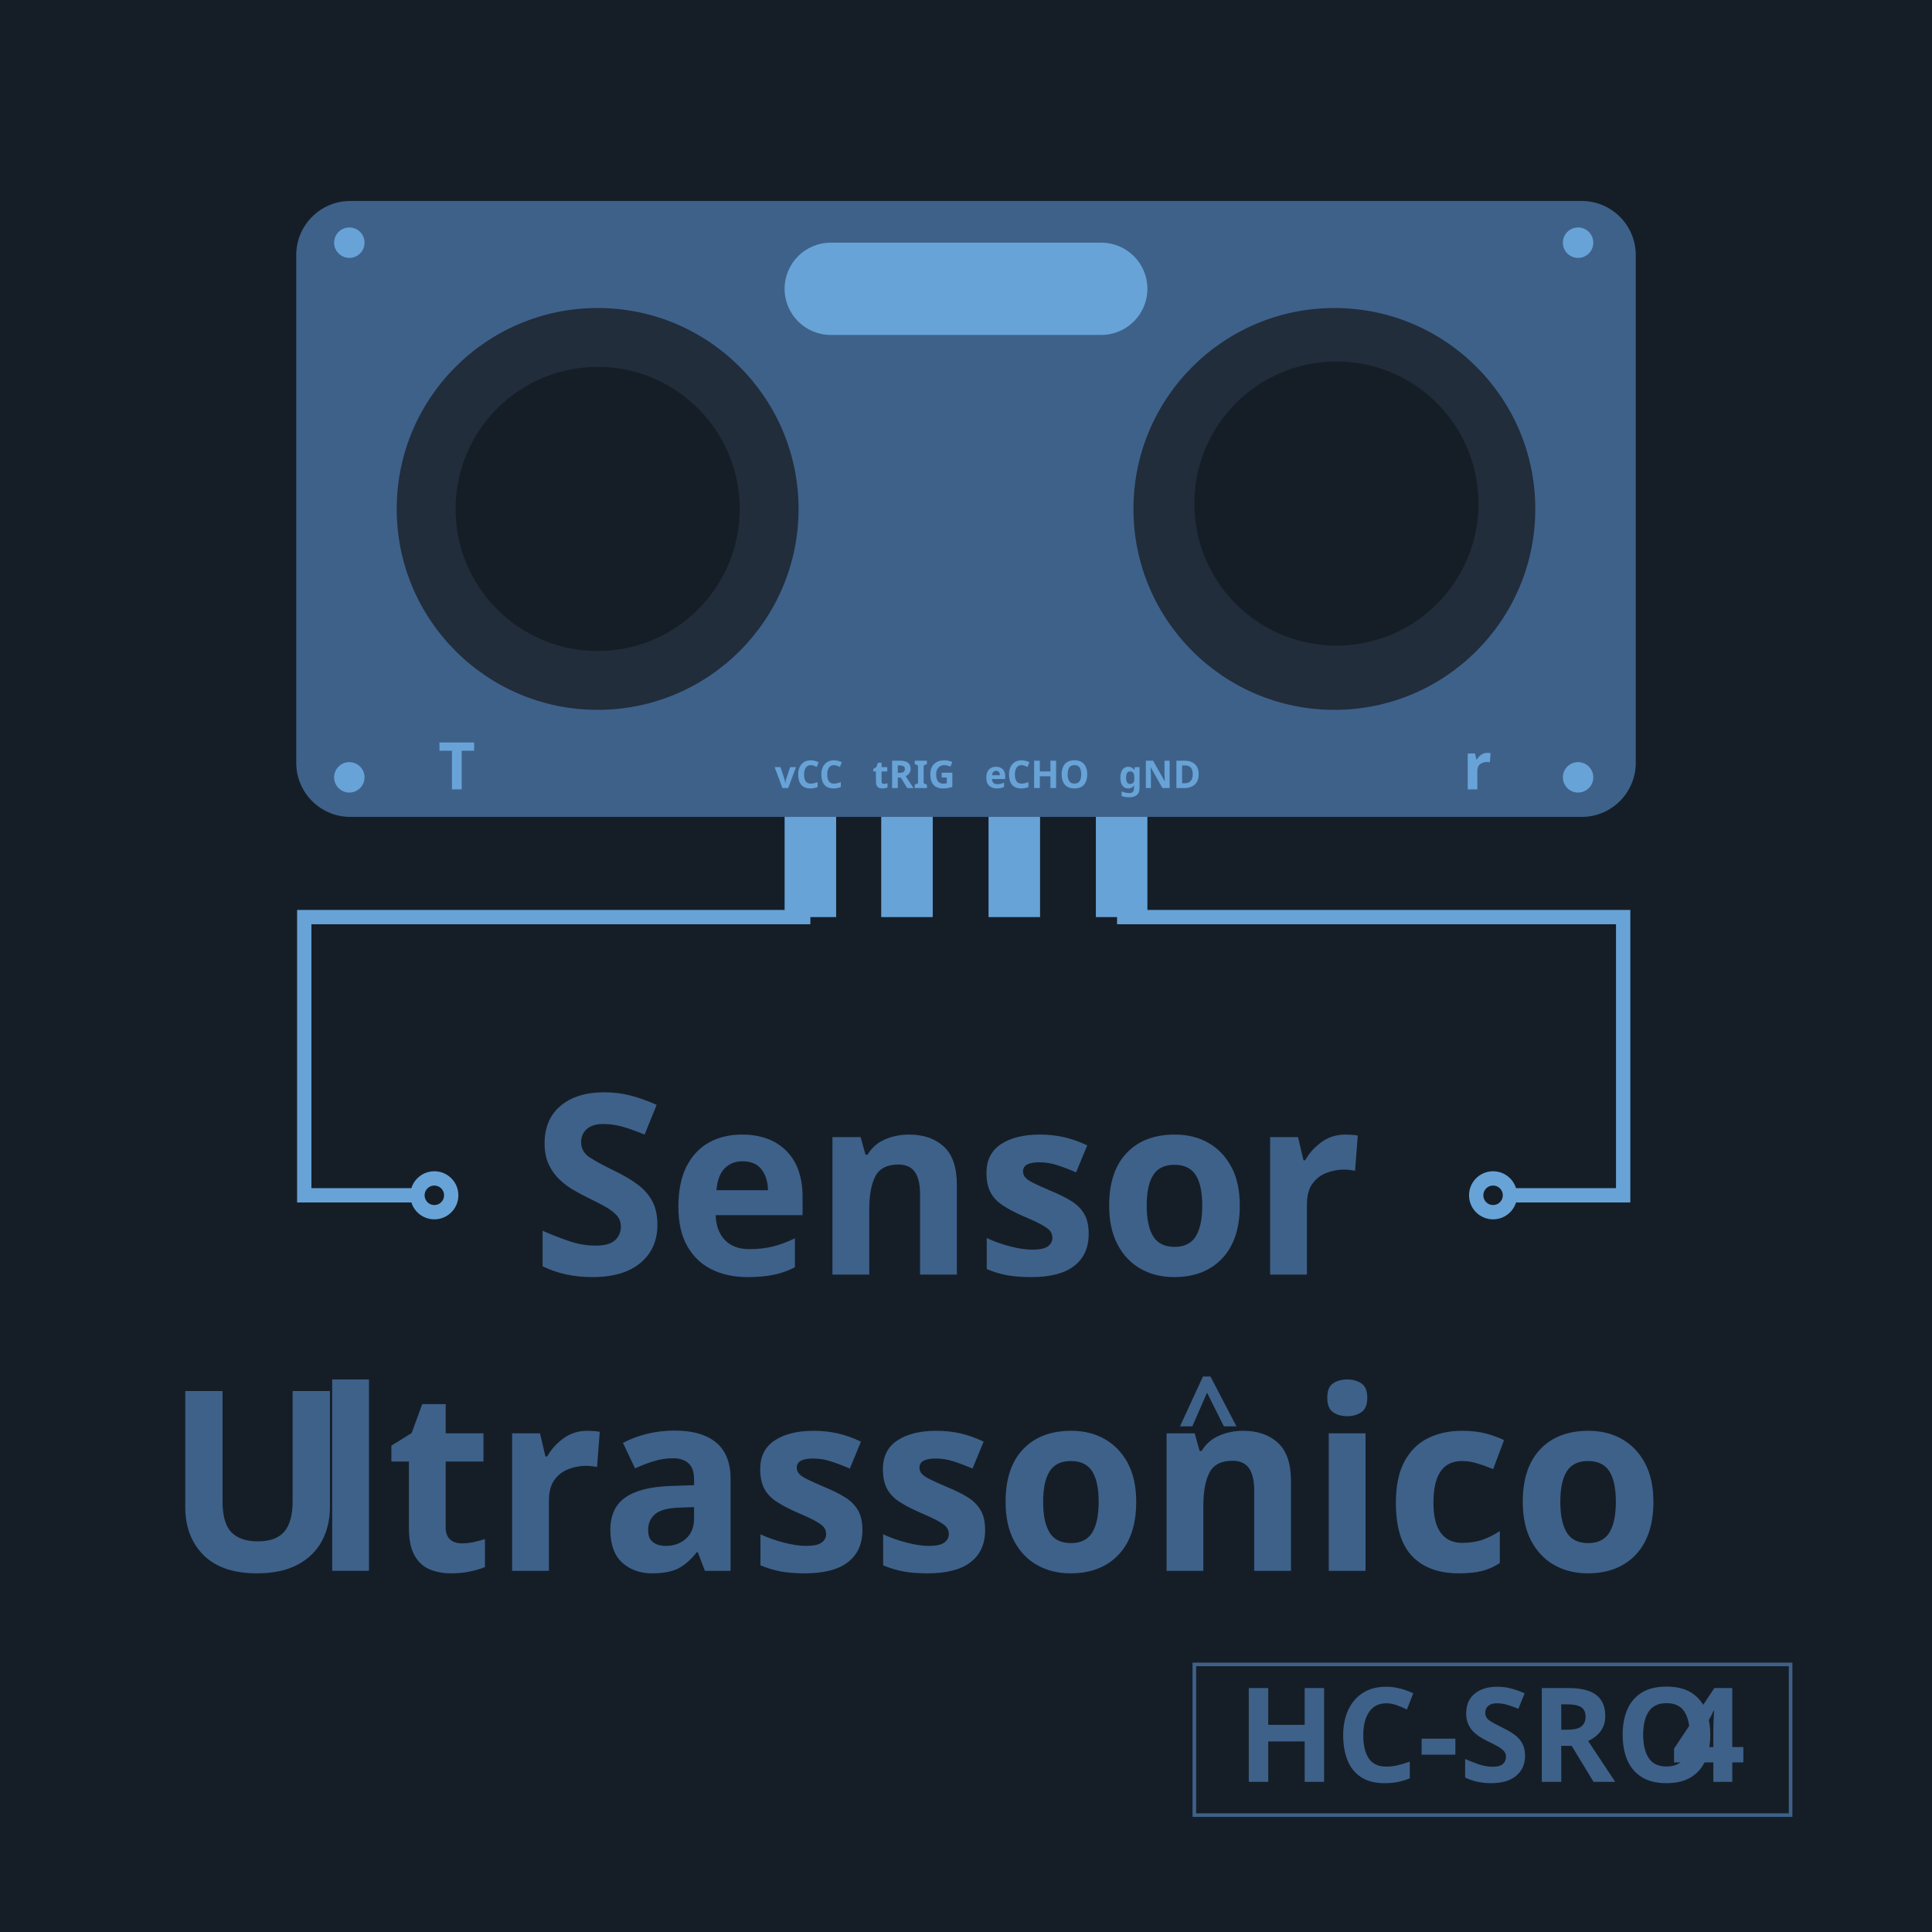
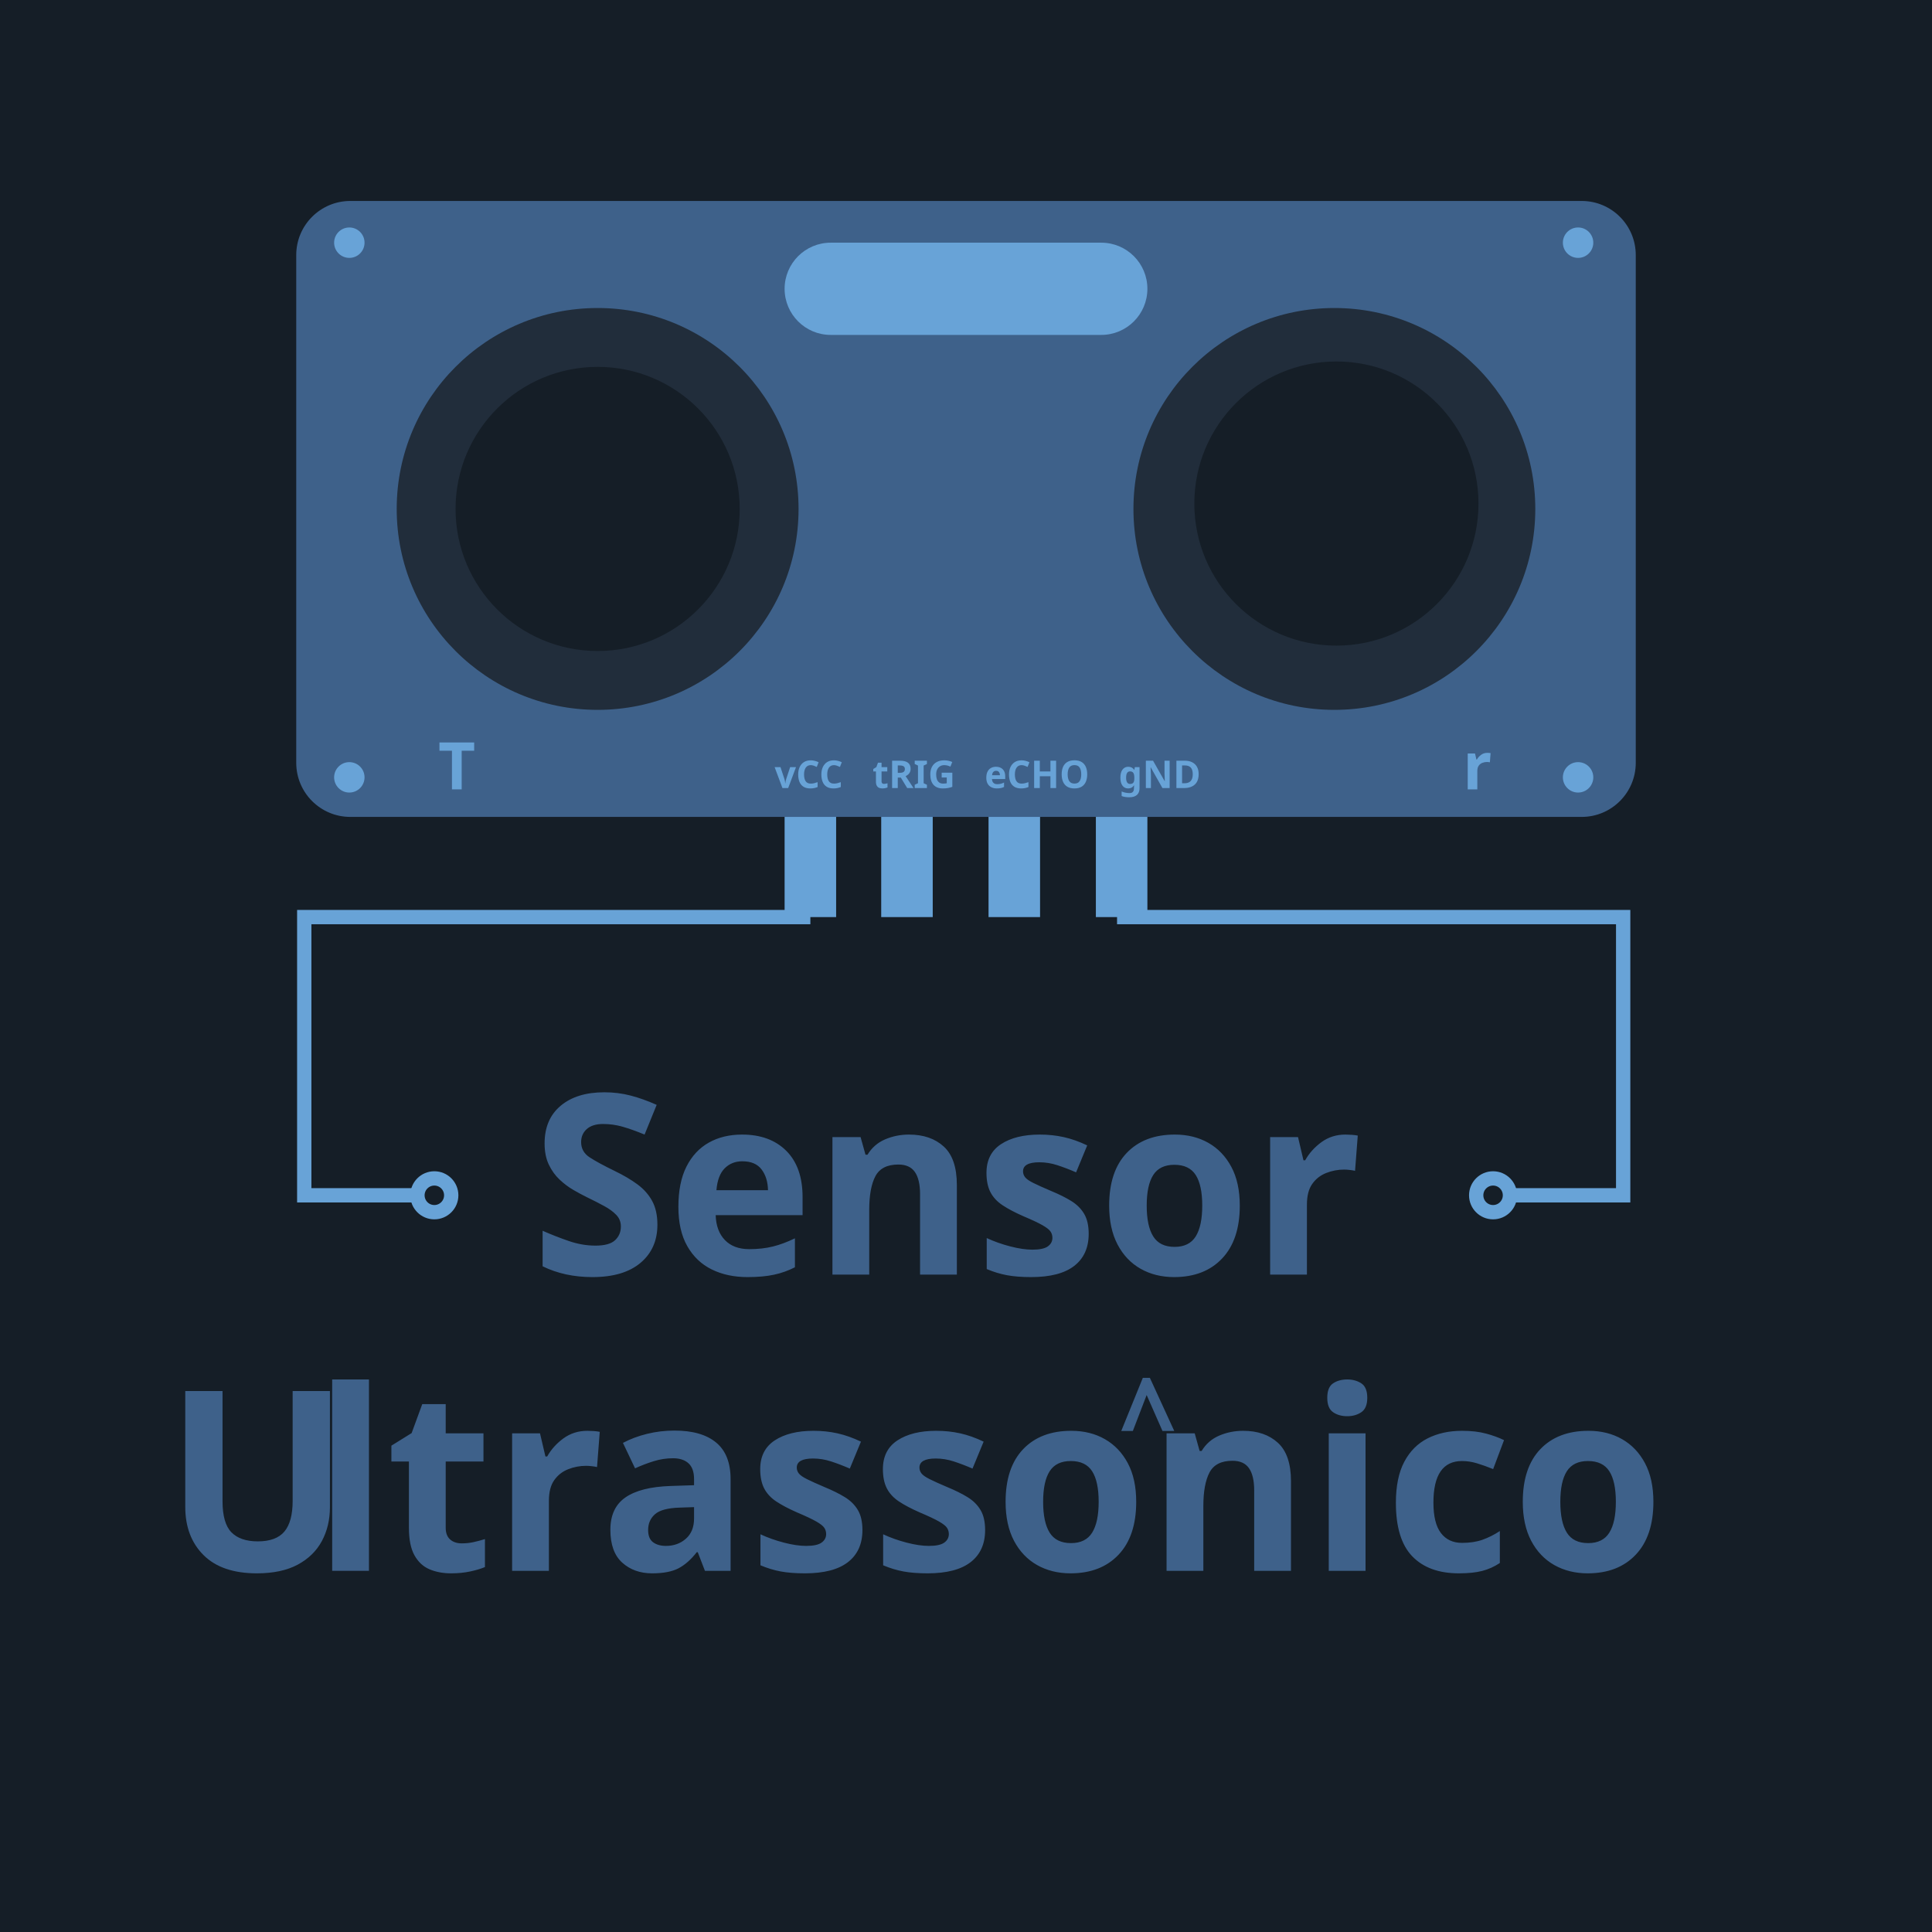
- <svg xmlns="http://www.w3.org/2000/svg" id="Camada_1" data-name="Camada 1" viewBox="0 0 1080 1080">
-   <defs>
-     <style>.cls-1{fill:#151e27;}.cls-2,.cls-5,.cls-6{fill:#68a3d7;}.cls-10,.cls-14,.cls-3,.cls-7{fill:#3e618a;}.cls-4{fill:#212d3b;}.cls-5{font-size:21px;}.cls-10,.cls-14,.cls-5,.cls-6,.cls-7{font-family:Inlanders-Bold, Inlanders;font-weight:700;}.cls-6{font-size:36px;}.cls-7{font-size:138px;}.cls-8{letter-spacing:-0.18em;}.cls-13,.cls-9{fill:none;stroke-miterlimit:10;}.cls-9{stroke:#68a3d7;stroke-width:8px;}.cls-10{font-size:6px;}.cls-11,.cls-12{font-size:72px;}.cls-12{font-family:Swiss721BT-Black, Swis721 Blk BT;font-weight:800;}.cls-13{stroke:#3e618a;stroke-width:2px;}.cls-14{font-size:60px;}</style>
+ <svg xmlns="http://www.w3.org/2000/svg" version="1.1" viewBox="0 0 1080 1080" data-name="Camada 1" id="Camada_1">
+   <defs id="defs4">
+     <style id="style2">.cls-1{fill:#151e27;}.cls-2,.cls-5,.cls-6{fill:#68a3d7;}.cls-10,.cls-14,.cls-3,.cls-7{fill:#3e618a;}.cls-4{fill:#212d3b;}.cls-5{font-size:21px;}.cls-10,.cls-14,.cls-5,.cls-6,.cls-7{font-family:Inlanders-Bold, Inlanders;font-weight:700;}.cls-6{font-size:36px;}.cls-7{font-size:138px;}.cls-8{letter-spacing:-0.18em;}.cls-13,.cls-9{fill:none;stroke-miterlimit:10;}.cls-9{stroke:#68a3d7;stroke-width:8px;}.cls-10{font-size:6px;}.cls-11,.cls-12{font-size:72px;}.cls-12{font-family:Swiss721BT-Black, Swis721 Blk BT;font-weight:800;}.cls-13{stroke:#3e618a;stroke-width:2px;}.cls-14{font-size:60px;}</style>
  </defs>
-   <rect class="cls-1" y="0.32" width="1080" height="1080" transform="translate(-0.32 1080) rotate(-90)" />
-   <rect class="cls-2" x="438.6" y="453.78" width="28.8" height="58.88" />
-   <rect class="cls-2" x="492.6" y="453.78" width="28.8" height="58.88" />
-   <rect class="cls-2" x="552.6" y="453.78" width="28.8" height="58.88" />
-   <rect class="cls-2" x="612.6" y="453.78" width="28.8" height="58.88" />
-   <rect class="cls-3" x="165.6" y="112.34" width="748.8" height="344.32" rx="30.24" />
-   <circle class="cls-4" cx="334.08" cy="284.5" r="112.32" />
-   <circle class="cls-4" cx="745.92" cy="284.5" r="112.32" />
-   <circle class="cls-1" cx="334.08" cy="284.5" r="79.42" />
-   <circle class="cls-1" cx="747.06" cy="281.49" r="79.42" />
-   <rect class="cls-2" x="438.6" y="135.66" width="202.8" height="51.56" rx="25.78" />
-   <circle class="cls-2" cx="195.28" cy="135.66" r="8.5" />
-   <circle class="cls-2" cx="195.28" cy="434.54" r="8.5" />
-   <circle class="cls-2" cx="882.16" cy="135.66" r="8.5" />
-   <circle class="cls-2" cx="882.16" cy="434.54" r="8.5" />
-   <text class="cls-5" transform="translate(433.02 440.53) scale(1 1.02)">
-     <tspan xml:space="preserve">vCC   tRIG   eCHO   gND</tspan>
+   <rect id="rect8" transform="translate(-0.32 1080) rotate(-90)" height="1080" width="1080" y="0.32" class="cls-1" />
+   <rect id="rect10" height="58.88" width="28.8" y="453.78" x="438.6" class="cls-2" />
+   <rect id="rect12" height="58.88" width="28.8" y="453.78" x="492.6" class="cls-2" />
+   <rect id="rect14" height="58.88" width="28.8" y="453.78" x="552.6" class="cls-2" />
+   <rect id="rect16" height="58.88" width="28.8" y="453.78" x="612.6" class="cls-2" />
+   <rect id="rect18" rx="30.24" height="344.32" width="748.8" y="112.34" x="165.6" class="cls-3" />
+   <circle id="circle20" r="112.32" cy="284.5" cx="334.08" class="cls-4" />
+   <circle id="circle22" r="112.32" cy="284.5" cx="745.92" class="cls-4" />
+   <circle id="circle24" r="79.42" cy="284.5" cx="334.08" class="cls-1" />
+   <circle id="circle26" r="79.42" cy="281.49" cx="747.06" class="cls-1" />
+   <rect id="rect28" rx="25.78" height="51.56" width="202.8" y="135.66" x="438.6" class="cls-2" />
+   <circle id="circle30" r="8.5" cy="135.66" cx="195.28" class="cls-2" />
+   <circle id="circle32" r="8.5" cy="434.54" cx="195.28" class="cls-2" />
+   <circle id="circle34" r="8.5" cy="135.66" cx="882.16" class="cls-2" />
+   <circle id="circle36" r="8.5" cy="434.54" cx="882.16" class="cls-2" />
+   <text id="text40" transform="translate(433.02 440.53) scale(1 1.02)" class="cls-5">
+     <tspan id="tspan38" xml:space="preserve">vCC   tRIG   eCHO   gND</tspan>
  </text>
-   <text class="cls-6" transform="translate(244.94 441.26) scale(1 1.02)">T</text>
-   <text class="cls-6" transform="translate(798.94 441.26) scale(1 1.02)">
-     <tspan xml:space="preserve">  r</tspan>
+   <text id="text42" transform="translate(244.94 441.26) scale(1 1.02)" class="cls-6">T</text>
+   <text id="text46" transform="translate(798.94 441.26) scale(1 1.02)" class="cls-6">
+     <tspan id="tspan44" xml:space="preserve">  r</tspan>
  </text>
-   <text class="cls-7" transform="translate(296.98 712.5) scale(1 1.02)">Sensor <tspan x="-205.15" y="162.35">U</tspan>
-     <tspan class="cls-8" x="-122.06" y="162.35">l</tspan>
-     <tspan x="-81.36" y="162.35">trassonico</tspan>
+   <text id="text54" transform="translate(296.98 712.5) scale(1 1.02)" class="cls-7">Sensor <tspan id="tspan48" y="162.35" x="-205.15">U</tspan>
+     <tspan id="tspan50" y="162.35" x="-122.06" class="cls-8">l</tspan>
+     <tspan id="tspan52" y="162.35" x="-81.36">trassonico</tspan>
  </text>
-   <polyline class="cls-9" points="453 512.66 170.08 512.66 170.08 668.18 236.16 668.18" />
-   <circle class="cls-9" cx="242.8" cy="668.18" r="9.44" />
-   <polyline class="cls-9" points="624.44 512.66 907.36 512.66 907.36 668.18 841.28 668.18" />
-   <circle class="cls-9" cx="834.64" cy="668.18" r="9.44" />
-   <text class="cls-10" transform="translate(690.1 996.07) scale(1 1.02)">
-     <tspan class="cls-11" x="1.49" y="0">HC-SRO</tspan>
-     <tspan class="cls-12" x="244.49" y="0">4</tspan>
-   </text>
-   <rect class="cls-13" x="667.64" y="930.42" width="333.32" height="84.24" />
-   <text class="cls-14" transform="translate(658.24 812.57)">^</text>
+   <polyline id="polyline56" points="453 512.66 170.08 512.66 170.08 668.18 236.16 668.18" class="cls-9" />
+   <circle id="circle58" r="9.44" cy="668.18" cx="242.8" class="cls-9" />
+   <polyline id="polyline60" points="624.44 512.66 907.36 512.66 907.36 668.18 841.28 668.18" class="cls-9" />
+   <circle id="circle62" r="9.44" cy="668.18" cx="834.64" class="cls-9" />
+   <text style="stroke-width:1.671" transform="scale(0.9383217,1.065733)" y="765.803" x="666.621" id="text72" class="cls-14">^</text>
</svg>
